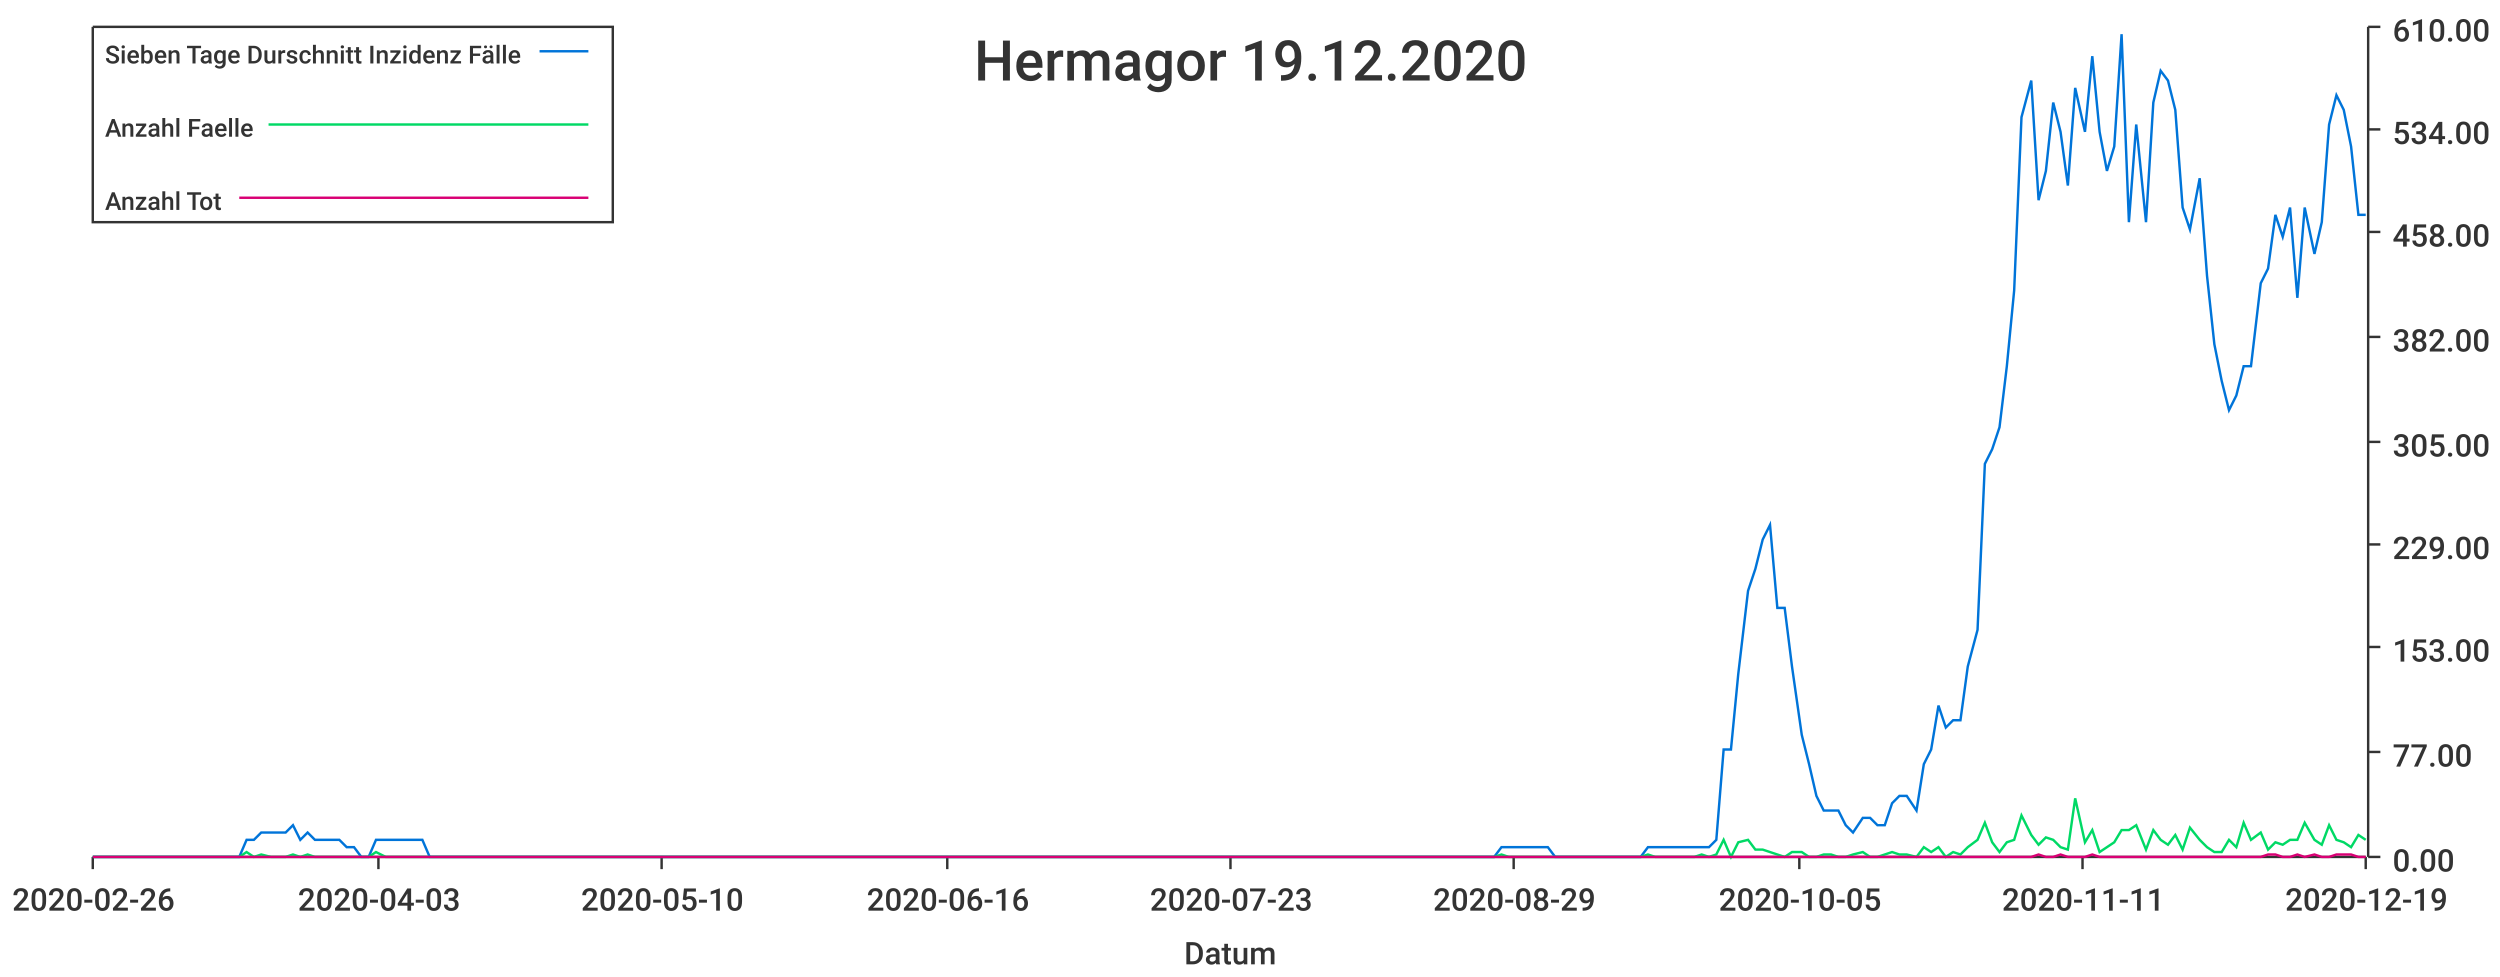
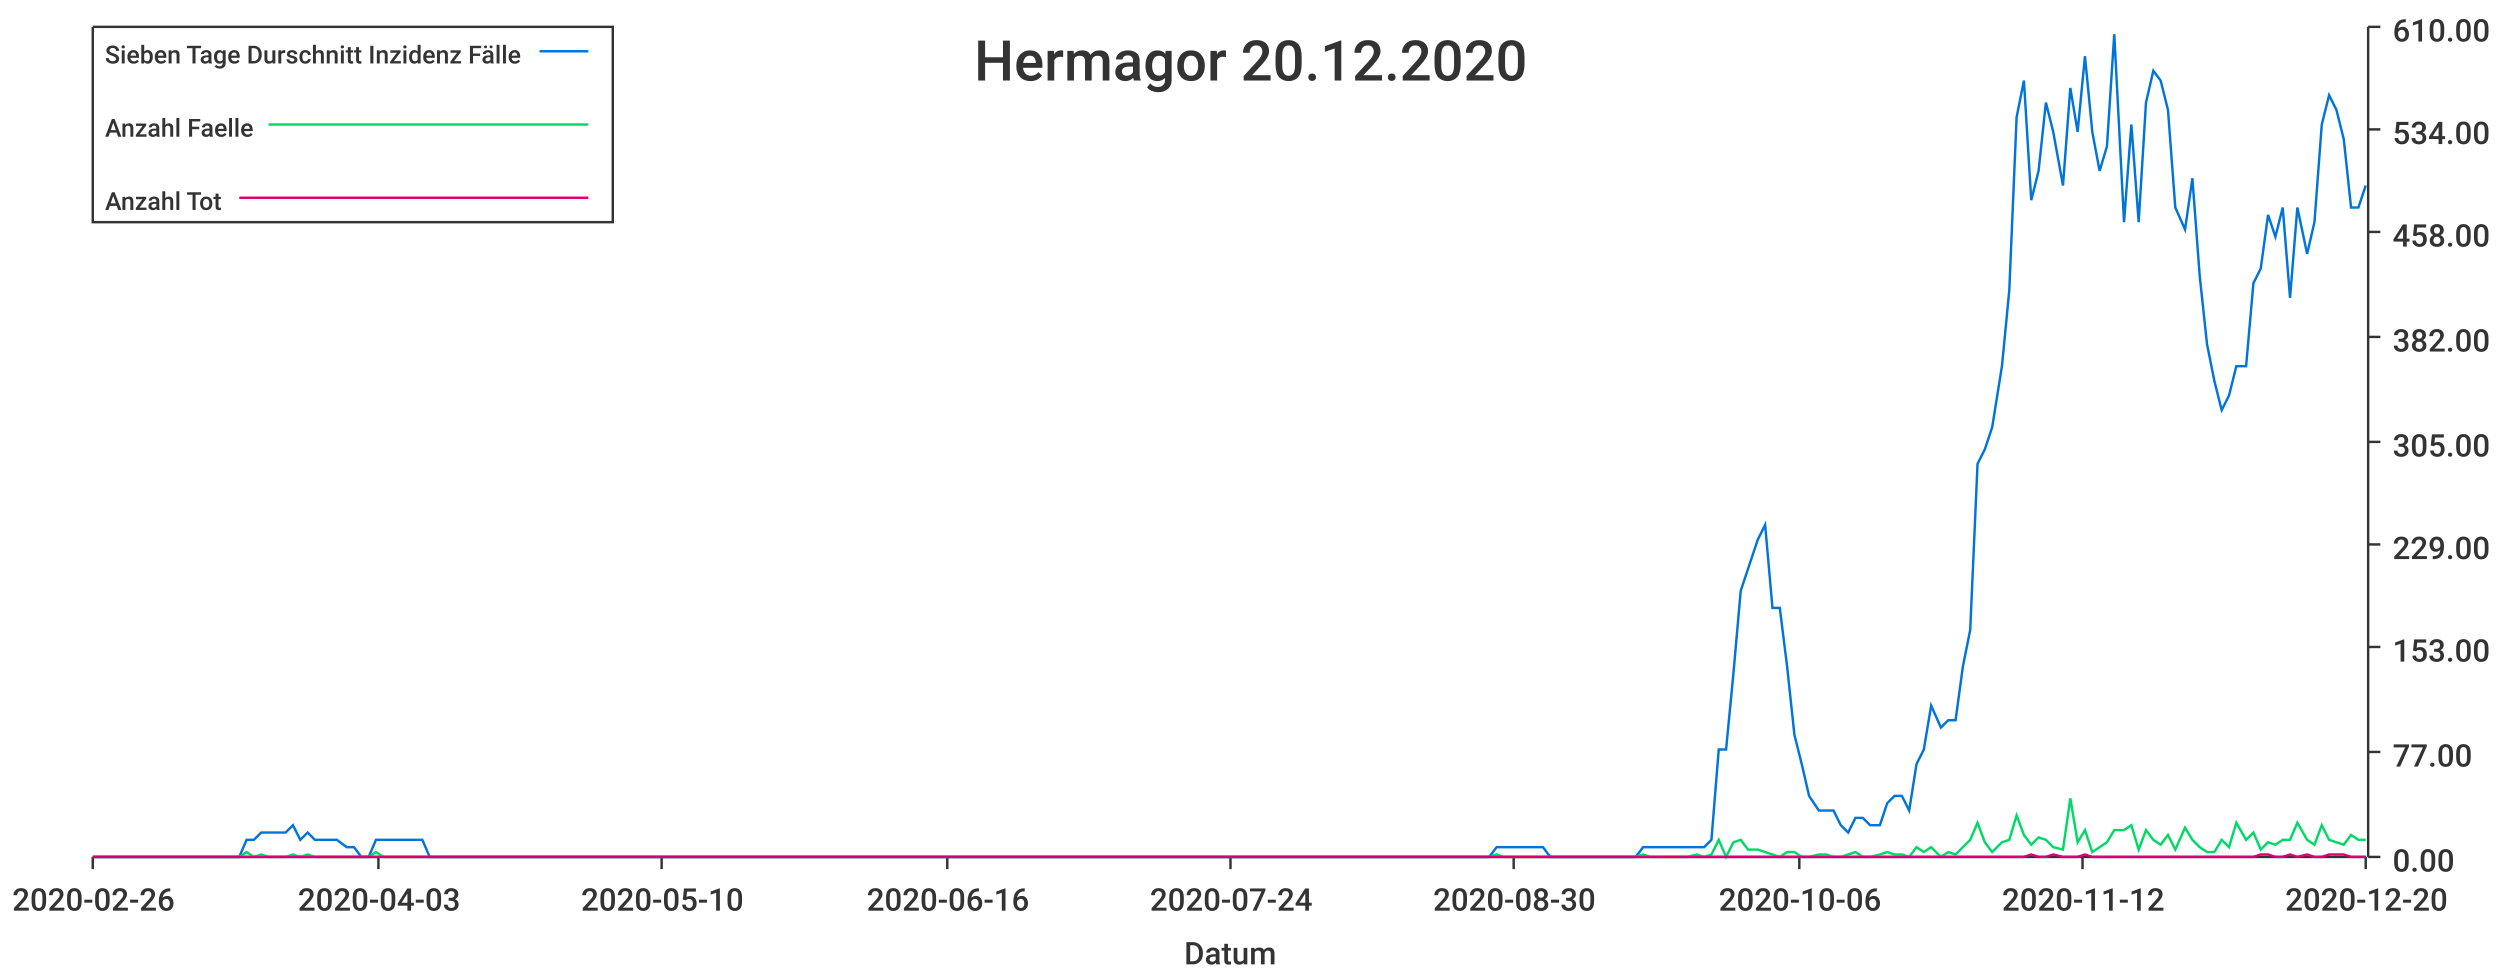
<svg xmlns="http://www.w3.org/2000/svg" width="1024" height="400">\n<path d="M 0 0 L 1024 0 L 1024 400 L 0 400 L 0 0" style="stroke-width:0;stroke:rgba(255,255,255,1.0);fill:rgba(255,255,255,1.0)" />
  <path d="M 38 11 L 969 11 L 969 351 L 38 351 L 38 11" style="stroke-width:0;stroke:rgba(255,255,255,1.0);fill:rgba(255,255,255,1.0)" />
  <path d="M 38 351 L 969 351" style="stroke-width:1;stroke:rgba(51,51,51,1.0);fill:none" />
  <path d="M 38 351 L 38 356" style="stroke-width:1;stroke:rgba(51,51,51,1.0);fill:none" />
  <text x="5" y="373" style="stroke-width:0;stroke:none;fill:rgba(51,51,51,1.0);font-size:12.8px;font-family:'Roboto Medium',sans-serif">2020-02-26</text>
  <path d="M 155 351 L 155 356" style="stroke-width:1;stroke:rgba(51,51,51,1.0);fill:none" />
  <text x="122" y="373" style="stroke-width:0;stroke:none;fill:rgba(51,51,51,1.0);font-size:12.8px;font-family:'Roboto Medium',sans-serif">2020-04-03</text>
  <path d="M 271 351 L 271 356" style="stroke-width:1;stroke:rgba(51,51,51,1.0);fill:none" />
  <text x="238" y="373" style="stroke-width:0;stroke:none;fill:rgba(51,51,51,1.0);font-size:12.8px;font-family:'Roboto Medium',sans-serif">2020-05-10</text>
  <path d="M 388 351 L 388 356" style="stroke-width:1;stroke:rgba(51,51,51,1.0);fill:none" />
  <text x="355" y="373" style="stroke-width:0;stroke:none;fill:rgba(51,51,51,1.0);font-size:12.8px;font-family:'Roboto Medium',sans-serif">2020-06-16</text>
  <path d="M 504 351 L 504 356" style="stroke-width:1;stroke:rgba(51,51,51,1.0);fill:none" />
-   <text x="471" y="373" style="stroke-width:0;stroke:none;fill:rgba(51,51,51,1.0);font-size:12.8px;font-family:'Roboto Medium',sans-serif">2020-07-23</text>
+   <text x="471" y="373" style="stroke-width:0;stroke:none;fill:rgba(51,51,51,1.0);font-size:12.8px;font-family:'Roboto Medium',sans-serif">2020-07-24</text>
  <path d="M 620 351 L 620 356" style="stroke-width:1;stroke:rgba(51,51,51,1.0);fill:none" />
-   <text x="587" y="373" style="stroke-width:0;stroke:none;fill:rgba(51,51,51,1.0);font-size:12.8px;font-family:'Roboto Medium',sans-serif">2020-08-29</text>
+   <text x="587" y="373" style="stroke-width:0;stroke:none;fill:rgba(51,51,51,1.0);font-size:12.8px;font-family:'Roboto Medium',sans-serif">2020-08-30</text>
  <path d="M 737 351 L 737 356" style="stroke-width:1;stroke:rgba(51,51,51,1.0);fill:none" />
-   <text x="704" y="373" style="stroke-width:0;stroke:none;fill:rgba(51,51,51,1.0);font-size:12.8px;font-family:'Roboto Medium',sans-serif">2020-10-05</text>
+   <text x="704" y="373" style="stroke-width:0;stroke:none;fill:rgba(51,51,51,1.0);font-size:12.8px;font-family:'Roboto Medium',sans-serif">2020-10-06</text>
  <path d="M 853 351 L 853 356" style="stroke-width:1;stroke:rgba(51,51,51,1.0);fill:none" />
-   <text x="820" y="373" style="stroke-width:0;stroke:none;fill:rgba(51,51,51,1.0);font-size:12.8px;font-family:'Roboto Medium',sans-serif">2020-11-11</text>
+   <text x="820" y="373" style="stroke-width:0;stroke:none;fill:rgba(51,51,51,1.0);font-size:12.8px;font-family:'Roboto Medium',sans-serif">2020-11-12</text>
  <path d="M 969 351 L 969 356" style="stroke-width:1;stroke:rgba(51,51,51,1.0);fill:none" />
-   <text x="936" y="373" style="stroke-width:0;stroke:none;fill:rgba(51,51,51,1.0);font-size:12.8px;font-family:'Roboto Medium',sans-serif">2020-12-19</text>
+   <text x="936" y="373" style="stroke-width:0;stroke:none;fill:rgba(51,51,51,1.0);font-size:12.8px;font-family:'Roboto Medium',sans-serif">2020-12-20</text>
  <text x="485" y="395" style="stroke-width:0;stroke:none;fill:rgba(51,51,51,1.0);font-size:12.8px;font-family:'Roboto Medium',sans-serif">Datum</text>
  <path d="M 970 351 L 970 11" style="stroke-width:1;stroke:rgba(51,51,51,1.0);fill:none" />
  <path d="M 970 351 L 975 351" style="stroke-width:1;stroke:rgba(51,51,51,1.0);fill:none" />
  <text x="980" y="357" style="stroke-width:0;stroke:none;fill:rgba(51,51,51,1.0);font-size:12.8px;font-family:'Roboto Medium',sans-serif">0.00</text>
  <path d="M 970 308 L 975 308" style="stroke-width:1;stroke:rgba(51,51,51,1.0);fill:none" />
  <text x="980" y="314" style="stroke-width:0;stroke:none;fill:rgba(51,51,51,1.0);font-size:12.8px;font-family:'Roboto Medium',sans-serif">77.00</text>
  <path d="M 970 265 L 975 265" style="stroke-width:1;stroke:rgba(51,51,51,1.0);fill:none" />
  <text x="980" y="271" style="stroke-width:0;stroke:none;fill:rgba(51,51,51,1.0);font-size:12.8px;font-family:'Roboto Medium',sans-serif">153.00</text>
  <path d="M 970 223 L 975 223" style="stroke-width:1;stroke:rgba(51,51,51,1.0);fill:none" />
  <text x="980" y="229" style="stroke-width:0;stroke:none;fill:rgba(51,51,51,1.0);font-size:12.8px;font-family:'Roboto Medium',sans-serif">229.00</text>
  <path d="M 970 181 L 975 181" style="stroke-width:1;stroke:rgba(51,51,51,1.0);fill:none" />
  <text x="980" y="187" style="stroke-width:0;stroke:none;fill:rgba(51,51,51,1.0);font-size:12.8px;font-family:'Roboto Medium',sans-serif">305.00</text>
  <path d="M 970 138 L 975 138" style="stroke-width:1;stroke:rgba(51,51,51,1.0);fill:none" />
  <text x="980" y="144" style="stroke-width:0;stroke:none;fill:rgba(51,51,51,1.0);font-size:12.8px;font-family:'Roboto Medium',sans-serif">382.00</text>
  <path d="M 970 95 L 975 95" style="stroke-width:1;stroke:rgba(51,51,51,1.0);fill:none" />
  <text x="980" y="101" style="stroke-width:0;stroke:none;fill:rgba(51,51,51,1.0);font-size:12.8px;font-family:'Roboto Medium',sans-serif">458.00</text>
  <path d="M 970 53 L 975 53" style="stroke-width:1;stroke:rgba(51,51,51,1.0);fill:none" />
  <text x="980" y="59" style="stroke-width:0;stroke:none;fill:rgba(51,51,51,1.0);font-size:12.8px;font-family:'Roboto Medium',sans-serif">534.00</text>
  <path d="M 970 11 L 975 11" style="stroke-width:1;stroke:rgba(51,51,51,1.0);fill:none" />
  <text x="980" y="17" style="stroke-width:0;stroke:none;fill:rgba(51,51,51,1.0);font-size:12.8px;font-family:'Roboto Medium',sans-serif">610.00</text>
-   <path d="M 38 351 L 42 351 L 45 351 L 48 351 L 51 351 L 54 351 L 57 351 L 60 351 L 64 351 L 67 351 L 70 351 L 73 351 L 76 351 L 79 351 L 82 351 L 86 351 L 89 351 L 92 351 L 95 351 L 98 351 L 101 344 L 104 344 L 107 341 L 111 341 L 114 341 L 117 341 L 120 338 L 123 344 L 126 341 L 129 344 L 133 344 L 136 344 L 139 344 L 142 347 L 145 347 L 148 351 L 151 351 L 154 344 L 158 344 L 161 344 L 164 344 L 167 344 L 170 344 L 173 344 L 176 351 L 180 351 L 183 351 L 186 351 L 189 351 L 192 351 L 195 351 L 198 351 L 202 351 L 205 351 L 208 351 L 211 351 L 214 351 L 217 351 L 220 351 L 223 351 L 227 351 L 230 351 L 233 351 L 236 351 L 239 351 L 242 351 L 245 351 L 249 351 L 252 351 L 255 351 L 258 351 L 261 351 L 264 351 L 267 351 L 270 351 L 274 351 L 277 351 L 280 351 L 283 351 L 286 351 L 289 351 L 292 351 L 296 351 L 299 351 L 302 351 L 305 351 L 308 351 L 311 351 L 314 351 L 317 351 L 321 351 L 324 351 L 327 351 L 330 351 L 333 351 L 336 351 L 339 351 L 343 351 L 346 351 L 349 351 L 352 351 L 355 351 L 358 351 L 361 351 L 365 351 L 368 351 L 371 351 L 374 351 L 377 351 L 380 351 L 383 351 L 386 351 L 390 351 L 393 351 L 396 351 L 399 351 L 402 351 L 405 351 L 408 351 L 412 351 L 415 351 L 418 351 L 421 351 L 424 351 L 427 351 L 430 351 L 433 351 L 437 351 L 440 351 L 443 351 L 446 351 L 449 351 L 452 351 L 455 351 L 459 351 L 462 351 L 465 351 L 468 351 L 471 351 L 474 351 L 477 351 L 480 351 L 484 351 L 487 351 L 490 351 L 493 351 L 496 351 L 499 351 L 502 351 L 506 351 L 509 351 L 512 351 L 515 351 L 518 351 L 521 351 L 524 351 L 528 351 L 531 351 L 534 351 L 537 351 L 540 351 L 543 351 L 546 351 L 549 351 L 553 351 L 556 351 L 559 351 L 562 351 L 565 351 L 568 351 L 571 351 L 575 351 L 578 351 L 581 351 L 584 351 L 587 351 L 590 351 L 593 351 L 596 351 L 600 351 L 603 351 L 606 351 L 609 351 L 612 351 L 615 347 L 618 347 L 622 347 L 625 347 L 628 347 L 631 347 L 634 347 L 637 351 L 640 351 L 643 351 L 647 351 L 650 351 L 653 351 L 656 351 L 659 351 L 662 351 L 665 351 L 669 351 L 672 351 L 675 347 L 678 347 L 681 347 L 684 347 L 687 347 L 691 347 L 694 347 L 697 347 L 700 347 L 703 344 L 706 307 L 709 307 L 712 276 L 716 242 L 719 233 L 722 221 L 725 215 L 728 249 L 731 249 L 734 273 L 738 301 L 741 313 L 744 326 L 747 332 L 750 332 L 753 332 L 756 338 L 759 341 L 763 335 L 766 335 L 769 338 L 772 338 L 775 329 L 778 326 L 781 326 L 785 332 L 788 313 L 791 307 L 794 289 L 797 298 L 800 295 L 803 295 L 806 273 L 810 258 L 813 190 L 816 184 L 819 175 L 822 150 L 825 119 L 828 48 L 832 33 L 835 82 L 838 70 L 841 42 L 844 54 L 847 76 L 850 36 L 854 54 L 857 23 L 860 54 L 863 70 L 866 60 L 869 14 L 872 91 L 875 51 L 879 91 L 882 42 L 885 29 L 888 33 L 891 45 L 894 85 L 897 94 L 901 73 L 904 113 L 907 141 L 910 156 L 913 168 L 916 162 L 919 150 L 922 150 L 926 116 L 929 110 L 932 88 L 935 97 L 938 85 L 941 122 L 944 85 L 948 104 L 951 91 L 954 51 L 957 39 L 960 45 L 963 60 L 966 88 L 969 88" style="stroke-width:1;stroke:rgba(0,116,217,1.0);fill:none" />
-   <path d="M 38 351 L 42 351 L 45 351 L 48 351 L 51 351 L 54 351 L 57 351 L 60 351 L 64 351 L 67 351 L 70 351 L 73 351 L 76 351 L 79 351 L 82 351 L 86 351 L 89 351 L 92 351 L 95 351 L 98 351 L 101 349 L 104 351 L 107 350 L 111 351 L 114 351 L 117 351 L 120 350 L 123 351 L 126 350 L 129 351 L 133 351 L 136 351 L 139 351 L 142 351 L 145 351 L 148 351 L 151 351 L 154 349 L 158 351 L 161 351 L 164 351 L 167 351 L 170 351 L 173 351 L 176 351 L 180 351 L 183 351 L 186 351 L 189 351 L 192 351 L 195 351 L 198 351 L 202 351 L 205 351 L 208 351 L 211 351 L 214 351 L 217 351 L 220 351 L 223 351 L 227 351 L 230 351 L 233 351 L 236 351 L 239 351 L 242 351 L 245 351 L 249 351 L 252 351 L 255 351 L 258 351 L 261 351 L 264 351 L 267 351 L 270 351 L 274 351 L 277 351 L 280 351 L 283 351 L 286 351 L 289 351 L 292 351 L 296 351 L 299 351 L 302 351 L 305 351 L 308 351 L 311 351 L 314 351 L 317 351 L 321 351 L 324 351 L 327 351 L 330 351 L 333 351 L 336 351 L 339 351 L 343 351 L 346 351 L 349 351 L 352 351 L 355 351 L 358 351 L 361 351 L 365 351 L 368 351 L 371 351 L 374 351 L 377 351 L 380 351 L 383 351 L 386 351 L 390 351 L 393 351 L 396 351 L 399 351 L 402 351 L 405 351 L 408 351 L 412 351 L 415 351 L 418 351 L 421 351 L 424 351 L 427 351 L 430 351 L 433 351 L 437 351 L 440 351 L 443 351 L 446 351 L 449 351 L 452 351 L 455 351 L 459 351 L 462 351 L 465 351 L 468 351 L 471 351 L 474 351 L 477 351 L 480 351 L 484 351 L 487 351 L 490 351 L 493 351 L 496 351 L 499 351 L 502 351 L 506 351 L 509 351 L 512 351 L 515 351 L 518 351 L 521 351 L 524 351 L 528 351 L 531 351 L 534 351 L 537 351 L 540 351 L 543 351 L 546 351 L 549 351 L 553 351 L 556 351 L 559 351 L 562 351 L 565 351 L 568 351 L 571 351 L 575 351 L 578 351 L 581 351 L 584 351 L 587 351 L 590 351 L 593 351 L 596 351 L 600 351 L 603 351 L 606 351 L 609 351 L 612 351 L 615 350 L 618 351 L 622 351 L 625 351 L 628 351 L 631 351 L 634 351 L 637 351 L 640 351 L 643 351 L 647 351 L 650 351 L 653 351 L 656 351 L 659 351 L 662 351 L 665 351 L 669 351 L 672 351 L 675 350 L 678 351 L 681 351 L 684 351 L 687 351 L 691 351 L 694 351 L 697 350 L 700 351 L 703 350 L 706 344 L 709 351 L 712 345 L 716 344 L 719 348 L 722 348 L 725 349 L 728 350 L 731 351 L 734 349 L 738 349 L 741 351 L 744 351 L 747 350 L 750 350 L 753 351 L 756 351 L 759 350 L 763 349 L 766 351 L 769 351 L 772 350 L 775 349 L 778 350 L 781 350 L 785 351 L 788 347 L 791 349 L 794 347 L 797 351 L 800 349 L 803 350 L 806 347 L 810 344 L 813 337 L 816 345 L 819 349 L 822 345 L 825 344 L 828 334 L 832 342 L 835 346 L 838 343 L 841 344 L 844 347 L 847 348 L 850 327 L 854 345 L 857 340 L 860 349 L 863 347 L 866 345 L 869 340 L 872 340 L 875 338 L 879 348 L 882 340 L 885 344 L 888 346 L 891 342 L 894 348 L 897 339 L 901 344 L 904 347 L 907 349 L 910 349 L 913 344 L 916 347 L 919 337 L 922 344 L 926 341 L 929 348 L 932 345 L 935 346 L 938 344 L 941 344 L 944 337 L 948 344 L 951 346 L 954 338 L 957 344 L 960 345 L 963 347 L 966 342 L 969 344" style="stroke-width:1;stroke:rgba(0,217,101,1.0);fill:none" />
-   <path d="M 38 351 L 42 351 L 45 351 L 48 351 L 51 351 L 54 351 L 57 351 L 60 351 L 64 351 L 67 351 L 70 351 L 73 351 L 76 351 L 79 351 L 82 351 L 86 351 L 89 351 L 92 351 L 95 351 L 98 351 L 101 351 L 104 351 L 107 351 L 111 351 L 114 351 L 117 351 L 120 351 L 123 351 L 126 351 L 129 351 L 133 351 L 136 351 L 139 351 L 142 351 L 145 351 L 148 351 L 151 351 L 154 351 L 158 351 L 161 351 L 164 351 L 167 351 L 170 351 L 173 351 L 176 351 L 180 351 L 183 351 L 186 351 L 189 351 L 192 351 L 195 351 L 198 351 L 202 351 L 205 351 L 208 351 L 211 351 L 214 351 L 217 351 L 220 351 L 223 351 L 227 351 L 230 351 L 233 351 L 236 351 L 239 351 L 242 351 L 245 351 L 249 351 L 252 351 L 255 351 L 258 351 L 261 351 L 264 351 L 267 351 L 270 351 L 274 351 L 277 351 L 280 351 L 283 351 L 286 351 L 289 351 L 292 351 L 296 351 L 299 351 L 302 351 L 305 351 L 308 351 L 311 351 L 314 351 L 317 351 L 321 351 L 324 351 L 327 351 L 330 351 L 333 351 L 336 351 L 339 351 L 343 351 L 346 351 L 349 351 L 352 351 L 355 351 L 358 351 L 361 351 L 365 351 L 368 351 L 371 351 L 374 351 L 377 351 L 380 351 L 383 351 L 386 351 L 390 351 L 393 351 L 396 351 L 399 351 L 402 351 L 405 351 L 408 351 L 412 351 L 415 351 L 418 351 L 421 351 L 424 351 L 427 351 L 430 351 L 433 351 L 437 351 L 440 351 L 443 351 L 446 351 L 449 351 L 452 351 L 455 351 L 459 351 L 462 351 L 465 351 L 468 351 L 471 351 L 474 351 L 477 351 L 480 351 L 484 351 L 487 351 L 490 351 L 493 351 L 496 351 L 499 351 L 502 351 L 506 351 L 509 351 L 512 351 L 515 351 L 518 351 L 521 351 L 524 351 L 528 351 L 531 351 L 534 351 L 537 351 L 540 351 L 543 351 L 546 351 L 549 351 L 553 351 L 556 351 L 559 351 L 562 351 L 565 351 L 568 351 L 571 351 L 575 351 L 578 351 L 581 351 L 584 351 L 587 351 L 590 351 L 593 351 L 596 351 L 600 351 L 603 351 L 606 351 L 609 351 L 612 351 L 615 351 L 618 351 L 622 351 L 625 351 L 628 351 L 631 351 L 634 351 L 637 351 L 640 351 L 643 351 L 647 351 L 650 351 L 653 351 L 656 351 L 659 351 L 662 351 L 665 351 L 669 351 L 672 351 L 675 351 L 678 351 L 681 351 L 684 351 L 687 351 L 691 351 L 694 351 L 697 351 L 700 351 L 703 351 L 706 351 L 709 351 L 712 351 L 716 351 L 719 351 L 722 351 L 725 351 L 728 351 L 731 351 L 734 351 L 738 351 L 741 351 L 744 351 L 747 351 L 750 351 L 753 351 L 756 351 L 759 351 L 763 351 L 766 351 L 769 351 L 772 351 L 775 351 L 778 351 L 781 351 L 785 351 L 788 351 L 791 351 L 794 351 L 797 351 L 800 351 L 803 351 L 806 351 L 810 351 L 813 351 L 816 351 L 819 351 L 822 351 L 825 351 L 828 351 L 832 351 L 835 350 L 838 351 L 841 351 L 844 350 L 847 351 L 850 351 L 854 351 L 857 350 L 860 351 L 863 351 L 866 351 L 869 351 L 872 351 L 875 351 L 879 351 L 882 351 L 885 351 L 888 351 L 891 351 L 894 351 L 897 351 L 901 351 L 904 351 L 907 351 L 910 351 L 913 351 L 916 351 L 919 351 L 922 351 L 926 351 L 929 350 L 932 350 L 935 351 L 938 351 L 941 350 L 944 351 L 948 350 L 951 351 L 954 351 L 957 350 L 960 350 L 963 350 L 966 351 L 969 351" style="stroke-width:1;stroke:rgba(217,0,116,1.0);fill:none" />
-   <text x="399" y="33" style="stroke-width:0;stroke:none;fill:rgba(51,51,51,1.0);font-size:23.0px;font-family:'Roboto Medium',sans-serif">Hermagor 19.12.2020</text>
+   <path d="M 38 351 L 42 351 L 45 351 L 48 351 L 51 351 L 54 351 L 57 351 L 60 351 L 63 351 L 67 351 L 70 351 L 73 351 L 76 351 L 79 351 L 82 351 L 85 351 L 88 351 L 92 351 L 95 351 L 98 351 L 101 344 L 104 344 L 107 341 L 110 341 L 113 341 L 117 341 L 120 338 L 123 344 L 126 341 L 129 344 L 132 344 L 135 344 L 138 344 L 142 347 L 145 347 L 148 351 L 151 351 L 154 344 L 157 344 L 160 344 L 163 344 L 167 344 L 170 344 L 173 344 L 176 351 L 179 351 L 182 351 L 185 351 L 188 351 L 192 351 L 195 351 L 198 351 L 201 351 L 204 351 L 207 351 L 210 351 L 213 351 L 217 351 L 220 351 L 223 351 L 226 351 L 229 351 L 232 351 L 235 351 L 238 351 L 242 351 L 245 351 L 248 351 L 251 351 L 254 351 L 257 351 L 260 351 L 263 351 L 267 351 L 270 351 L 273 351 L 276 351 L 279 351 L 282 351 L 285 351 L 288 351 L 292 351 L 295 351 L 298 351 L 301 351 L 304 351 L 307 351 L 310 351 L 313 351 L 317 351 L 320 351 L 323 351 L 326 351 L 329 351 L 332 351 L 335 351 L 338 351 L 342 351 L 345 351 L 348 351 L 351 351 L 354 351 L 357 351 L 360 351 L 363 351 L 367 351 L 370 351 L 373 351 L 376 351 L 379 351 L 382 351 L 385 351 L 388 351 L 392 351 L 395 351 L 398 351 L 401 351 L 404 351 L 407 351 L 410 351 L 413 351 L 417 351 L 420 351 L 423 351 L 426 351 L 429 351 L 432 351 L 435 351 L 438 351 L 442 351 L 445 351 L 448 351 L 451 351 L 454 351 L 457 351 L 460 351 L 463 351 L 467 351 L 470 351 L 473 351 L 476 351 L 479 351 L 482 351 L 485 351 L 488 351 L 492 351 L 495 351 L 498 351 L 501 351 L 504 351 L 507 351 L 510 351 L 513 351 L 516 351 L 520 351 L 523 351 L 526 351 L 529 351 L 532 351 L 535 351 L 538 351 L 541 351 L 545 351 L 548 351 L 551 351 L 554 351 L 557 351 L 560 351 L 563 351 L 566 351 L 570 351 L 573 351 L 576 351 L 579 351 L 582 351 L 585 351 L 588 351 L 591 351 L 595 351 L 598 351 L 601 351 L 604 351 L 607 351 L 610 351 L 613 347 L 616 347 L 620 347 L 623 347 L 626 347 L 629 347 L 632 347 L 635 351 L 638 351 L 641 351 L 645 351 L 648 351 L 651 351 L 654 351 L 657 351 L 660 351 L 663 351 L 666 351 L 670 351 L 673 347 L 676 347 L 679 347 L 682 347 L 685 347 L 688 347 L 691 347 L 695 347 L 698 347 L 701 344 L 704 307 L 707 307 L 710 276 L 713 242 L 716 233 L 720 221 L 723 215 L 726 249 L 729 249 L 732 273 L 735 301 L 738 313 L 741 326 L 745 332 L 748 332 L 751 332 L 754 338 L 757 341 L 760 335 L 763 335 L 766 338 L 770 338 L 773 329 L 776 326 L 779 326 L 782 332 L 785 313 L 788 307 L 791 289 L 795 298 L 798 295 L 801 295 L 804 273 L 807 258 L 810 190 L 813 184 L 816 175 L 820 150 L 823 119 L 826 48 L 829 33 L 832 82 L 835 70 L 838 42 L 841 54 L 845 76 L 848 36 L 851 54 L 854 23 L 857 54 L 860 70 L 863 60 L 866 14 L 870 91 L 873 51 L 876 91 L 879 42 L 882 29 L 885 33 L 888 45 L 891 85 L 895 94 L 898 73 L 901 113 L 904 141 L 907 156 L 910 168 L 913 162 L 916 150 L 920 150 L 923 116 L 926 110 L 929 88 L 932 97 L 935 85 L 938 122 L 941 85 L 945 104 L 948 91 L 951 51 L 954 39 L 957 45 L 960 57 L 963 85 L 966 85 L 969 76" style="stroke-width:1;stroke:rgba(0,116,217,1.0);fill:none" />
+   <path d="M 38 351 L 42 351 L 45 351 L 48 351 L 51 351 L 54 351 L 57 351 L 60 351 L 63 351 L 67 351 L 70 351 L 73 351 L 76 351 L 79 351 L 82 351 L 85 351 L 88 351 L 92 351 L 95 351 L 98 351 L 101 349 L 104 351 L 107 350 L 110 351 L 113 351 L 117 351 L 120 350 L 123 351 L 126 350 L 129 351 L 132 351 L 135 351 L 138 351 L 142 351 L 145 351 L 148 351 L 151 351 L 154 349 L 157 351 L 160 351 L 163 351 L 167 351 L 170 351 L 173 351 L 176 351 L 179 351 L 182 351 L 185 351 L 188 351 L 192 351 L 195 351 L 198 351 L 201 351 L 204 351 L 207 351 L 210 351 L 213 351 L 217 351 L 220 351 L 223 351 L 226 351 L 229 351 L 232 351 L 235 351 L 238 351 L 242 351 L 245 351 L 248 351 L 251 351 L 254 351 L 257 351 L 260 351 L 263 351 L 267 351 L 270 351 L 273 351 L 276 351 L 279 351 L 282 351 L 285 351 L 288 351 L 292 351 L 295 351 L 298 351 L 301 351 L 304 351 L 307 351 L 310 351 L 313 351 L 317 351 L 320 351 L 323 351 L 326 351 L 329 351 L 332 351 L 335 351 L 338 351 L 342 351 L 345 351 L 348 351 L 351 351 L 354 351 L 357 351 L 360 351 L 363 351 L 367 351 L 370 351 L 373 351 L 376 351 L 379 351 L 382 351 L 385 351 L 388 351 L 392 351 L 395 351 L 398 351 L 401 351 L 404 351 L 407 351 L 410 351 L 413 351 L 417 351 L 420 351 L 423 351 L 426 351 L 429 351 L 432 351 L 435 351 L 438 351 L 442 351 L 445 351 L 448 351 L 451 351 L 454 351 L 457 351 L 460 351 L 463 351 L 467 351 L 470 351 L 473 351 L 476 351 L 479 351 L 482 351 L 485 351 L 488 351 L 492 351 L 495 351 L 498 351 L 501 351 L 504 351 L 507 351 L 510 351 L 513 351 L 516 351 L 520 351 L 523 351 L 526 351 L 529 351 L 532 351 L 535 351 L 538 351 L 541 351 L 545 351 L 548 351 L 551 351 L 554 351 L 557 351 L 560 351 L 563 351 L 566 351 L 570 351 L 573 351 L 576 351 L 579 351 L 582 351 L 585 351 L 588 351 L 591 351 L 595 351 L 598 351 L 601 351 L 604 351 L 607 351 L 610 351 L 613 350 L 616 351 L 620 351 L 623 351 L 626 351 L 629 351 L 632 351 L 635 351 L 638 351 L 641 351 L 645 351 L 648 351 L 651 351 L 654 351 L 657 351 L 660 351 L 663 351 L 666 351 L 670 351 L 673 350 L 676 351 L 679 351 L 682 351 L 685 351 L 688 351 L 691 351 L 695 350 L 698 351 L 701 350 L 704 344 L 707 351 L 710 345 L 713 344 L 716 348 L 720 348 L 723 349 L 726 350 L 729 351 L 732 349 L 735 349 L 738 351 L 741 351 L 745 350 L 748 350 L 751 351 L 754 351 L 757 350 L 760 349 L 763 351 L 766 351 L 770 350 L 773 349 L 776 350 L 779 350 L 782 351 L 785 347 L 788 349 L 791 347 L 795 351 L 798 349 L 801 350 L 804 347 L 807 344 L 810 337 L 813 345 L 816 349 L 820 345 L 823 344 L 826 334 L 829 342 L 832 346 L 835 343 L 838 344 L 841 347 L 845 348 L 848 327 L 851 345 L 854 340 L 857 349 L 860 347 L 863 345 L 866 340 L 870 340 L 873 338 L 876 348 L 879 340 L 882 344 L 885 346 L 888 342 L 891 348 L 895 339 L 898 344 L 901 347 L 904 349 L 907 349 L 910 344 L 913 347 L 916 337 L 920 344 L 923 341 L 926 348 L 929 345 L 932 346 L 935 344 L 938 344 L 941 337 L 945 344 L 948 346 L 951 338 L 954 344 L 957 345 L 960 346 L 963 342 L 966 344 L 969 344" style="stroke-width:1;stroke:rgba(0,217,101,1.0);fill:none" />
+   <path d="M 38 351 L 42 351 L 45 351 L 48 351 L 51 351 L 54 351 L 57 351 L 60 351 L 63 351 L 67 351 L 70 351 L 73 351 L 76 351 L 79 351 L 82 351 L 85 351 L 88 351 L 92 351 L 95 351 L 98 351 L 101 351 L 104 351 L 107 351 L 110 351 L 113 351 L 117 351 L 120 351 L 123 351 L 126 351 L 129 351 L 132 351 L 135 351 L 138 351 L 142 351 L 145 351 L 148 351 L 151 351 L 154 351 L 157 351 L 160 351 L 163 351 L 167 351 L 170 351 L 173 351 L 176 351 L 179 351 L 182 351 L 185 351 L 188 351 L 192 351 L 195 351 L 198 351 L 201 351 L 204 351 L 207 351 L 210 351 L 213 351 L 217 351 L 220 351 L 223 351 L 226 351 L 229 351 L 232 351 L 235 351 L 238 351 L 242 351 L 245 351 L 248 351 L 251 351 L 254 351 L 257 351 L 260 351 L 263 351 L 267 351 L 270 351 L 273 351 L 276 351 L 279 351 L 282 351 L 285 351 L 288 351 L 292 351 L 295 351 L 298 351 L 301 351 L 304 351 L 307 351 L 310 351 L 313 351 L 317 351 L 320 351 L 323 351 L 326 351 L 329 351 L 332 351 L 335 351 L 338 351 L 342 351 L 345 351 L 348 351 L 351 351 L 354 351 L 357 351 L 360 351 L 363 351 L 367 351 L 370 351 L 373 351 L 376 351 L 379 351 L 382 351 L 385 351 L 388 351 L 392 351 L 395 351 L 398 351 L 401 351 L 404 351 L 407 351 L 410 351 L 413 351 L 417 351 L 420 351 L 423 351 L 426 351 L 429 351 L 432 351 L 435 351 L 438 351 L 442 351 L 445 351 L 448 351 L 451 351 L 454 351 L 457 351 L 460 351 L 463 351 L 467 351 L 470 351 L 473 351 L 476 351 L 479 351 L 482 351 L 485 351 L 488 351 L 492 351 L 495 351 L 498 351 L 501 351 L 504 351 L 507 351 L 510 351 L 513 351 L 516 351 L 520 351 L 523 351 L 526 351 L 529 351 L 532 351 L 535 351 L 538 351 L 541 351 L 545 351 L 548 351 L 551 351 L 554 351 L 557 351 L 560 351 L 563 351 L 566 351 L 570 351 L 573 351 L 576 351 L 579 351 L 582 351 L 585 351 L 588 351 L 591 351 L 595 351 L 598 351 L 601 351 L 604 351 L 607 351 L 610 351 L 613 351 L 616 351 L 620 351 L 623 351 L 626 351 L 629 351 L 632 351 L 635 351 L 638 351 L 641 351 L 645 351 L 648 351 L 651 351 L 654 351 L 657 351 L 660 351 L 663 351 L 666 351 L 670 351 L 673 351 L 676 351 L 679 351 L 682 351 L 685 351 L 688 351 L 691 351 L 695 351 L 698 351 L 701 351 L 704 351 L 707 351 L 710 351 L 713 351 L 716 351 L 720 351 L 723 351 L 726 351 L 729 351 L 732 351 L 735 351 L 738 351 L 741 351 L 745 351 L 748 351 L 751 351 L 754 351 L 757 351 L 760 351 L 763 351 L 766 351 L 770 351 L 773 351 L 776 351 L 779 351 L 782 351 L 785 351 L 788 351 L 791 351 L 795 351 L 798 351 L 801 351 L 804 351 L 807 351 L 810 351 L 813 351 L 816 351 L 820 351 L 823 351 L 826 351 L 829 351 L 832 350 L 835 351 L 838 351 L 841 350 L 845 351 L 848 351 L 851 351 L 854 350 L 857 351 L 860 351 L 863 351 L 866 351 L 870 351 L 873 351 L 876 351 L 879 351 L 882 351 L 885 351 L 888 351 L 891 351 L 895 351 L 898 351 L 901 351 L 904 351 L 907 351 L 910 351 L 913 351 L 916 351 L 920 351 L 923 351 L 926 350 L 929 350 L 932 351 L 935 351 L 938 350 L 941 351 L 945 350 L 948 351 L 951 351 L 954 350 L 957 350 L 960 350 L 963 351 L 966 351 L 969 351" style="stroke-width:1;stroke:rgba(217,0,116,1.0);fill:none" />
+   <text x="399" y="33" style="stroke-width:0;stroke:none;fill:rgba(51,51,51,1.0);font-size:23.0px;font-family:'Roboto Medium',sans-serif">Hermagor 20.12.2020</text>
  <path d="M 38 11 L 251 11 L 251 91 L 38 91 L 38 11" style="stroke-width:1;stroke:rgba(51,51,51,1.0);fill:rgba(255,255,255,1.0)" />
  <text x="43" y="26" style="stroke-width:0;stroke:none;fill:rgba(51,51,51,1.0);font-size:10.2px;font-family:'Roboto Medium',sans-serif">Sieben Tage Durschnitt Inzidenz Fälle</text>
  <path d="M 221 21 L 241 21" style="stroke-width:1;stroke:rgba(0,116,217,1.0);fill:none" />
  <text x="43" y="56" style="stroke-width:0;stroke:none;fill:rgba(51,51,51,1.0);font-size:10.2px;font-family:'Roboto Medium',sans-serif">Anzahl Faelle</text>
  <path d="M 110 51 L 241 51" style="stroke-width:1;stroke:rgba(0,217,101,1.0);fill:none" />
  <text x="43" y="86" style="stroke-width:0;stroke:none;fill:rgba(51,51,51,1.0);font-size:10.2px;font-family:'Roboto Medium',sans-serif">Anzahl Tot</text>
  <path d="M 98 81 L 241 81" style="stroke-width:1;stroke:rgba(217,0,116,1.0);fill:none" />
</svg>
